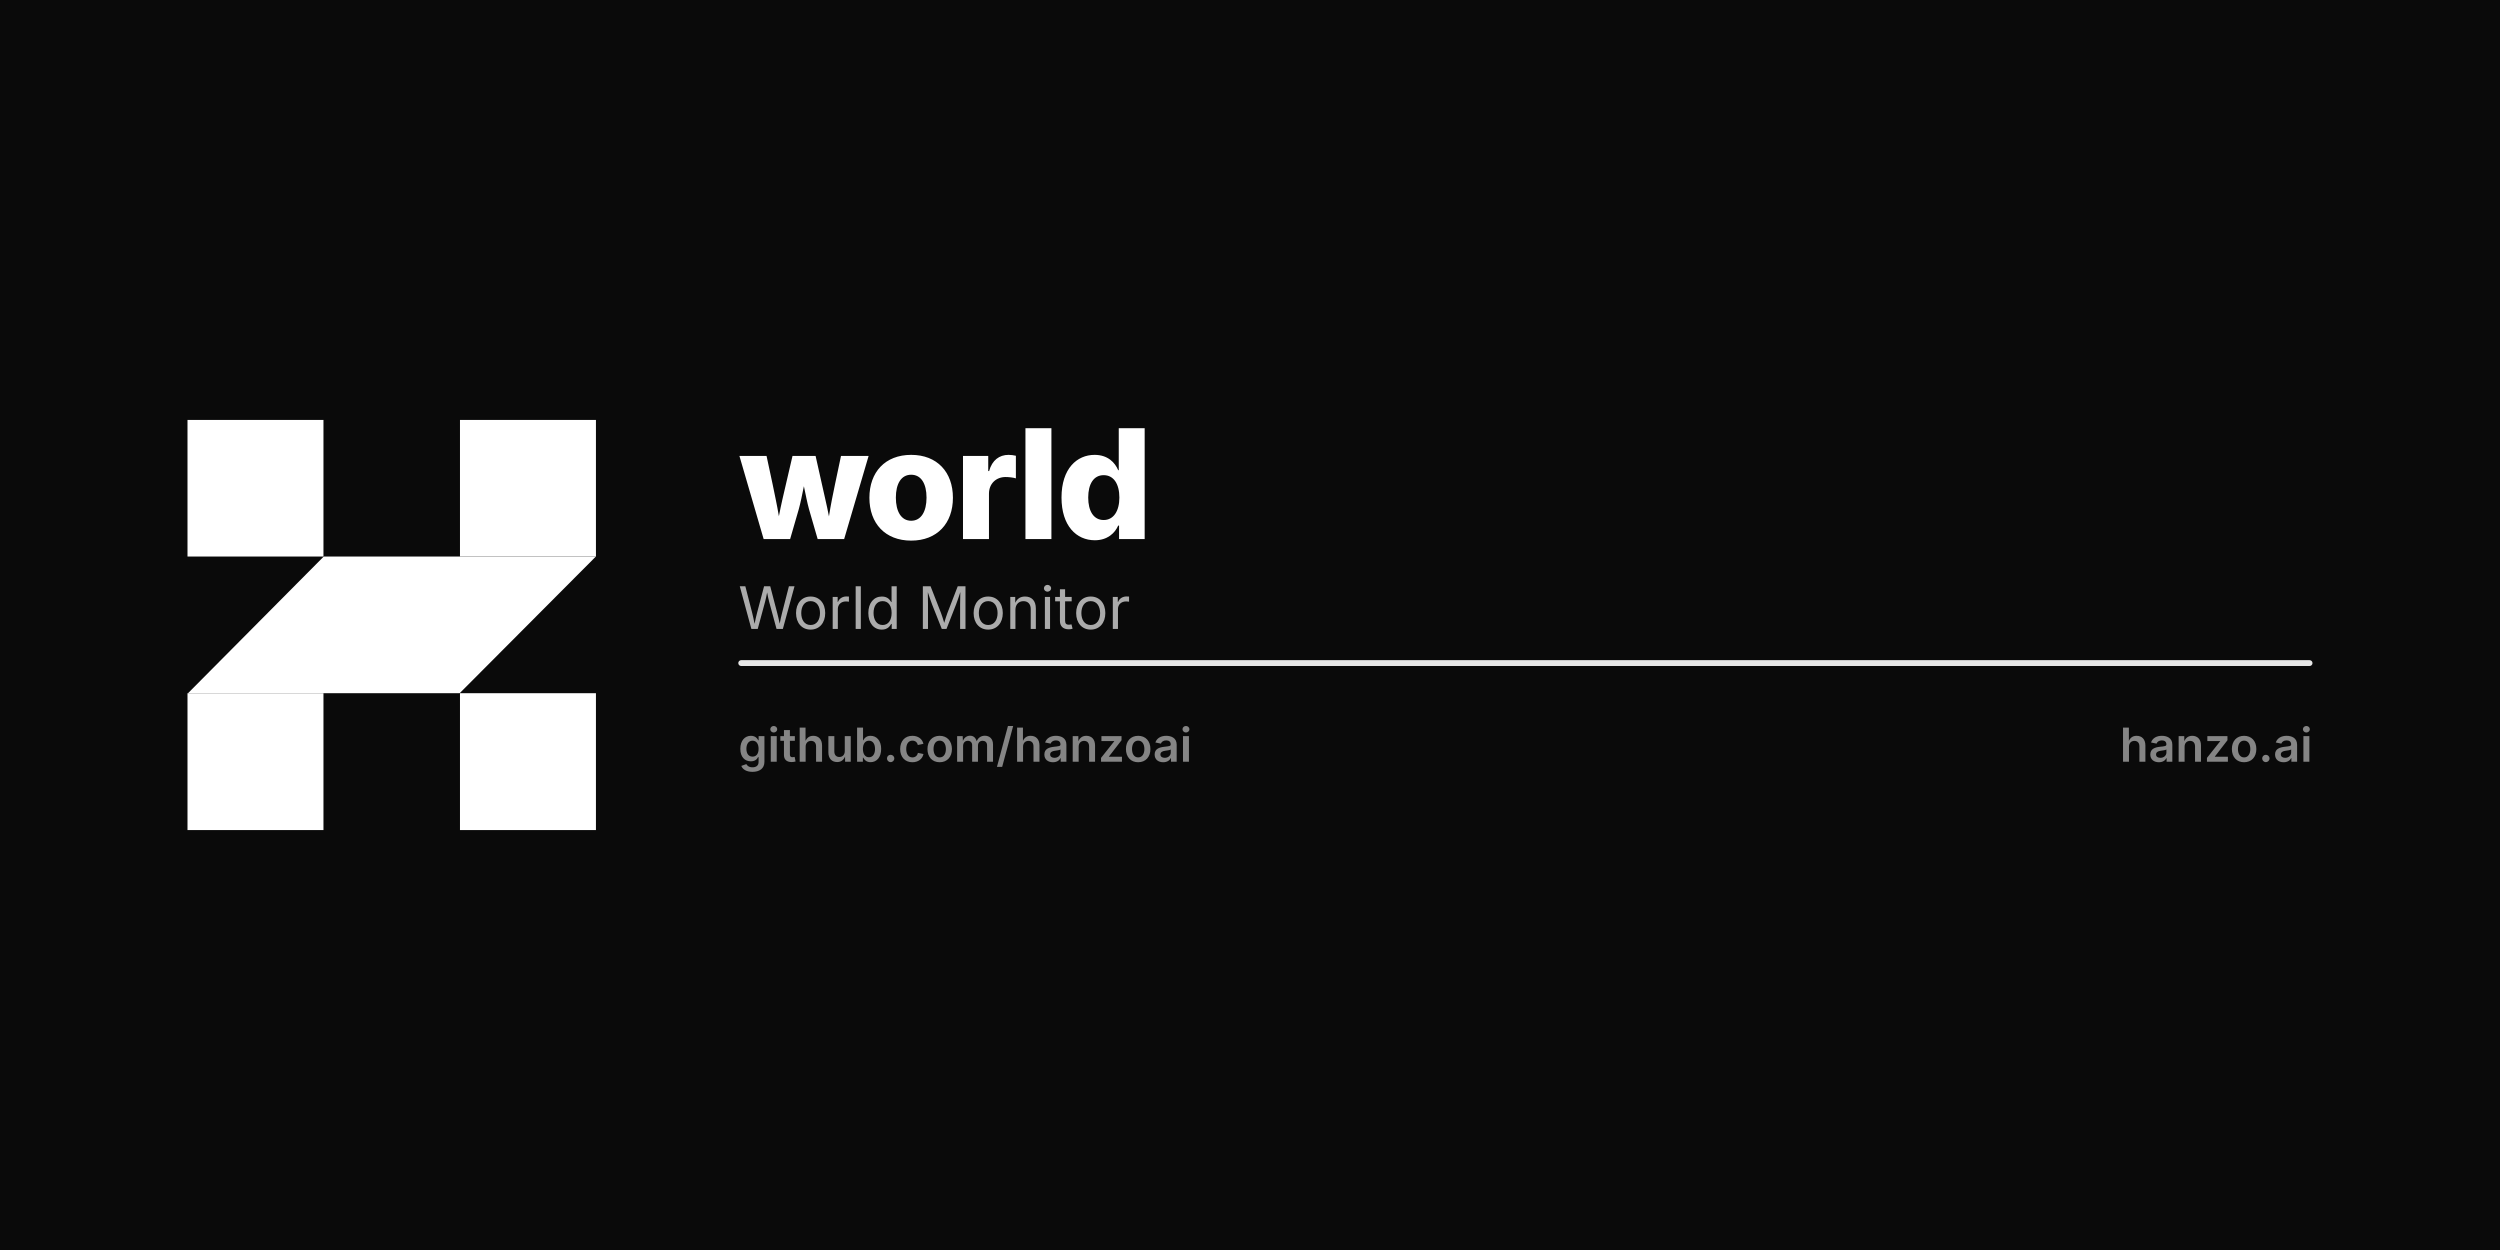
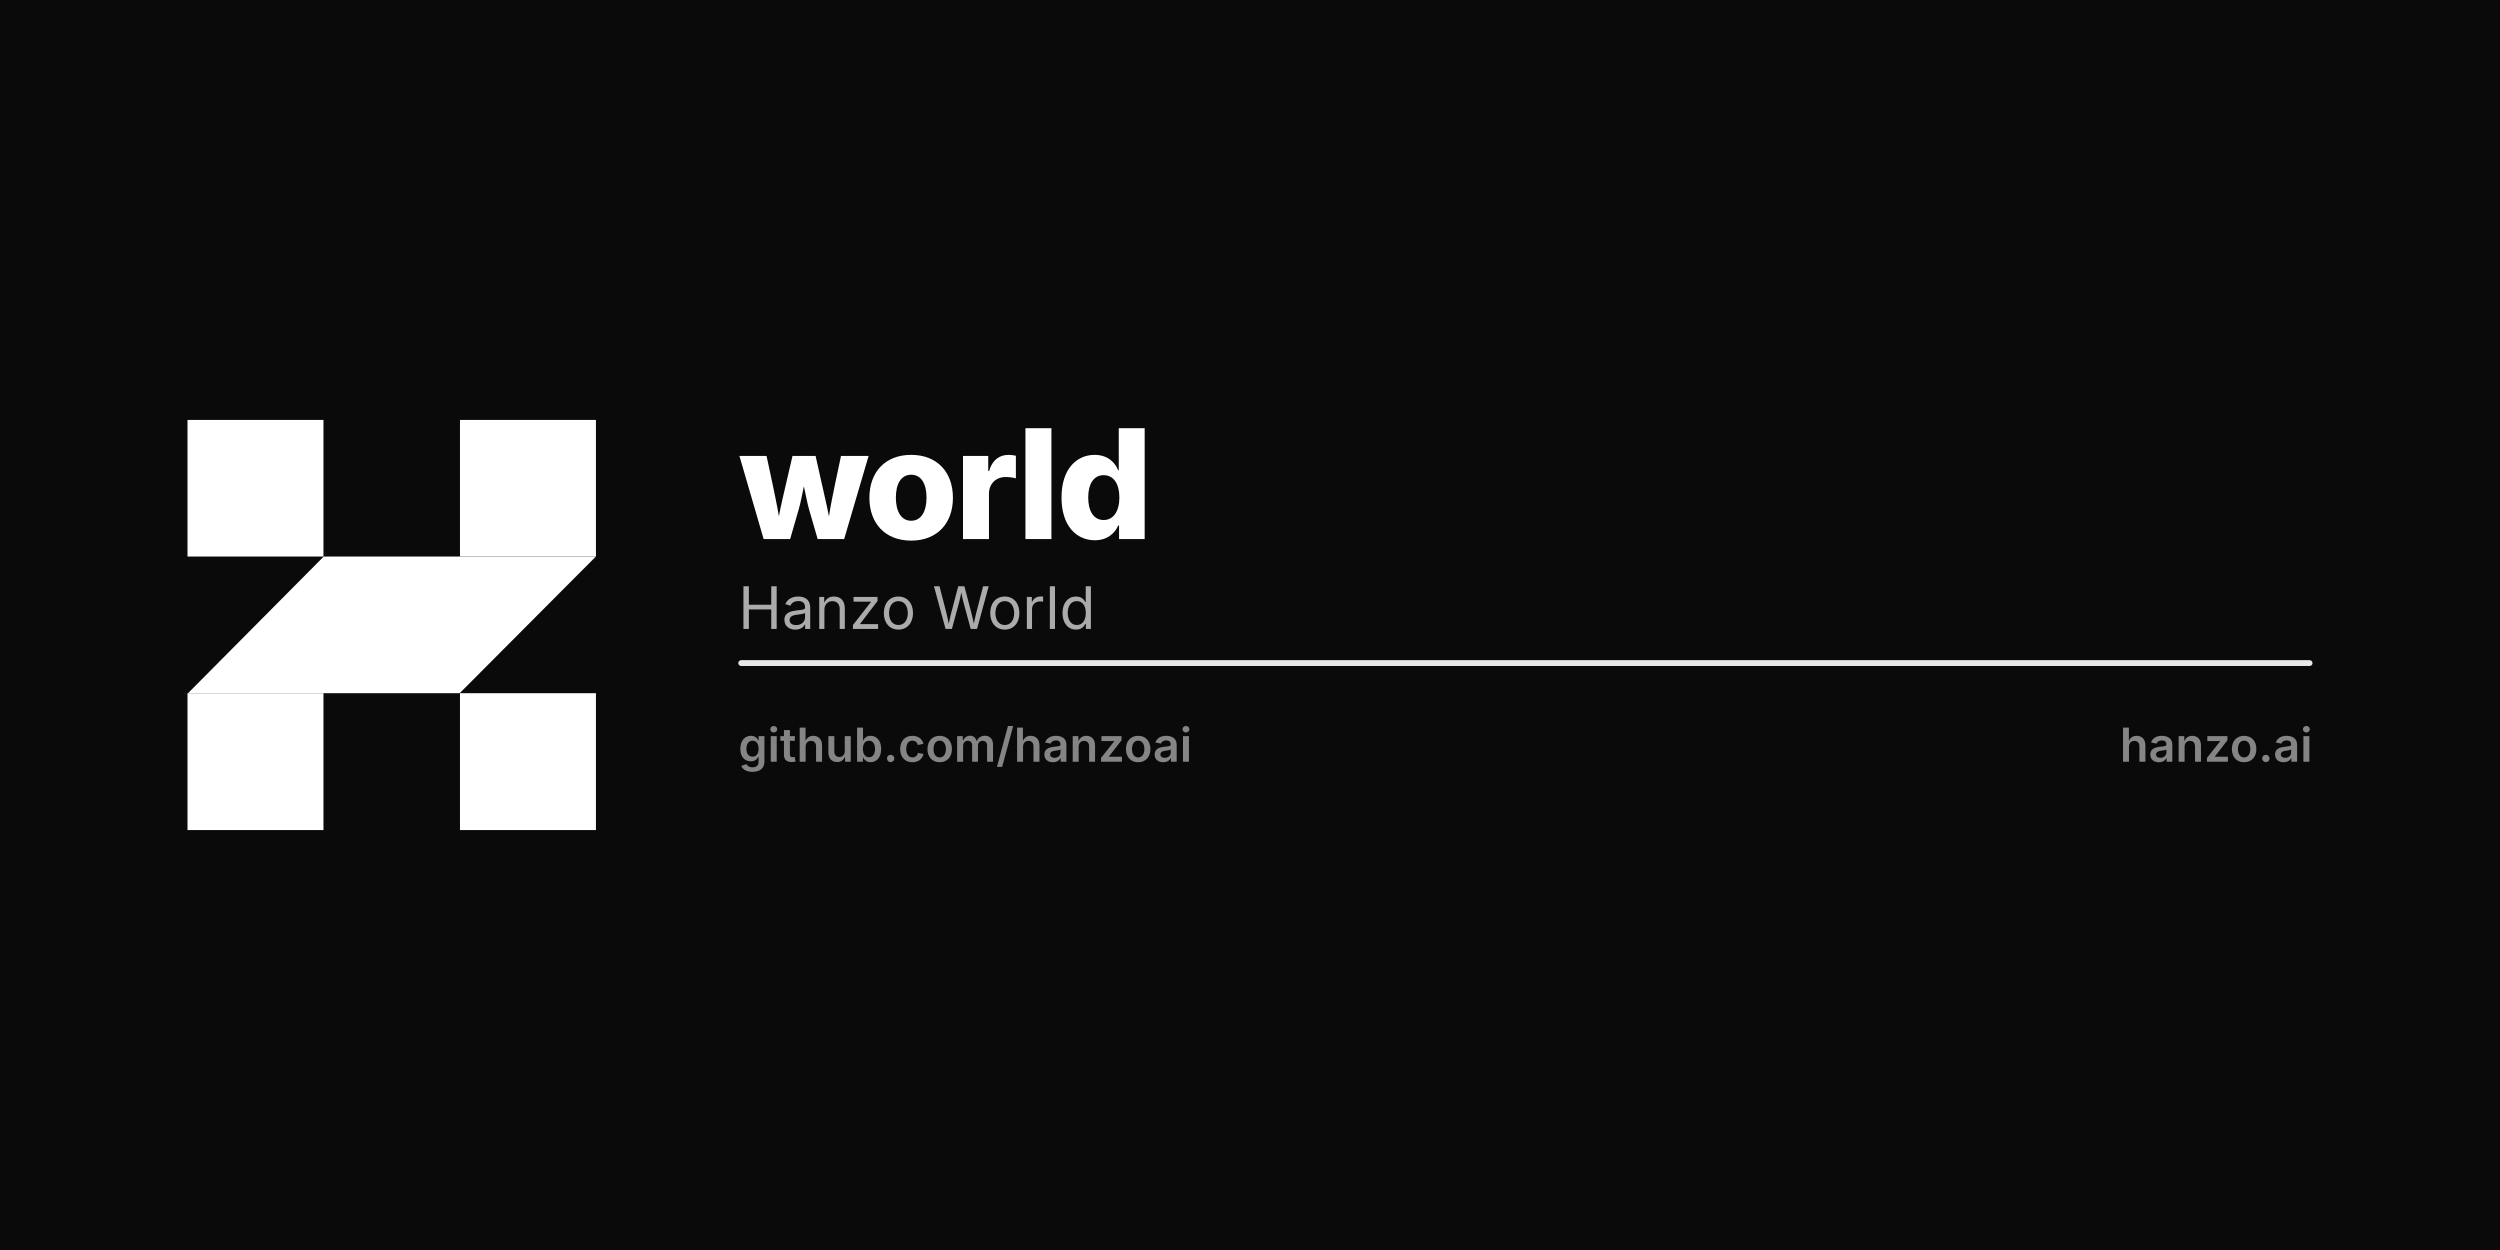
<svg xmlns="http://www.w3.org/2000/svg" width="1280" height="640" viewBox="0 0 1280 640" role="img" aria-label="world">
  <rect width="1280" height="640" fill="#0A0A0A" />
  <svg x="96" y="215" width="210" height="210" viewBox="0 0 67 67">
    <path d="M22.21 67V44.637H0V67H22.21Z" fill="#fff" />
    <path d="M66.704 22.318H22.253L0.088 44.637H44.463L66.704 22.318Z" fill="#fff" />
    <path d="M22.21 0H0V22.318H22.21V0Z" fill="#fff" />
    <path d="M66.72 0H44.51V22.318H66.72V0Z" fill="#fff" />
    <path d="M66.72 67V44.637H44.51V67H66.72Z" fill="#fff" />
  </svg>
  <text x="378" y="276" font-family="Inter,system-ui,-apple-system,sans-serif" font-size="78" font-weight="800" letter-spacing="-2" fill="#ffffff">world</text>
-   <text x="378" y="322" font-family="Inter,system-ui,sans-serif" font-size="30" fill="#ffffff" opacity=".66">World Monitor</text>
+   <text x="378" y="322" font-family="Inter,system-ui,sans-serif" font-size="30" fill="#ffffff" opacity=".66">Hanzo World</text>
  <rect x="378" y="338" width="806" height="3" rx="1.5" fill="#ffffff" opacity=".9" />
  <text x="378" y="390" font-family="Inter,system-ui,sans-serif" font-size="24" font-weight="600" fill="#ffffff" opacity=".5">github.com/hanzoai</text>
  <text x="1184" y="390" text-anchor="end" font-family="Inter,system-ui,sans-serif" font-size="24" font-weight="600" fill="#ffffff" opacity=".5">hanzo.ai</text>
</svg>
